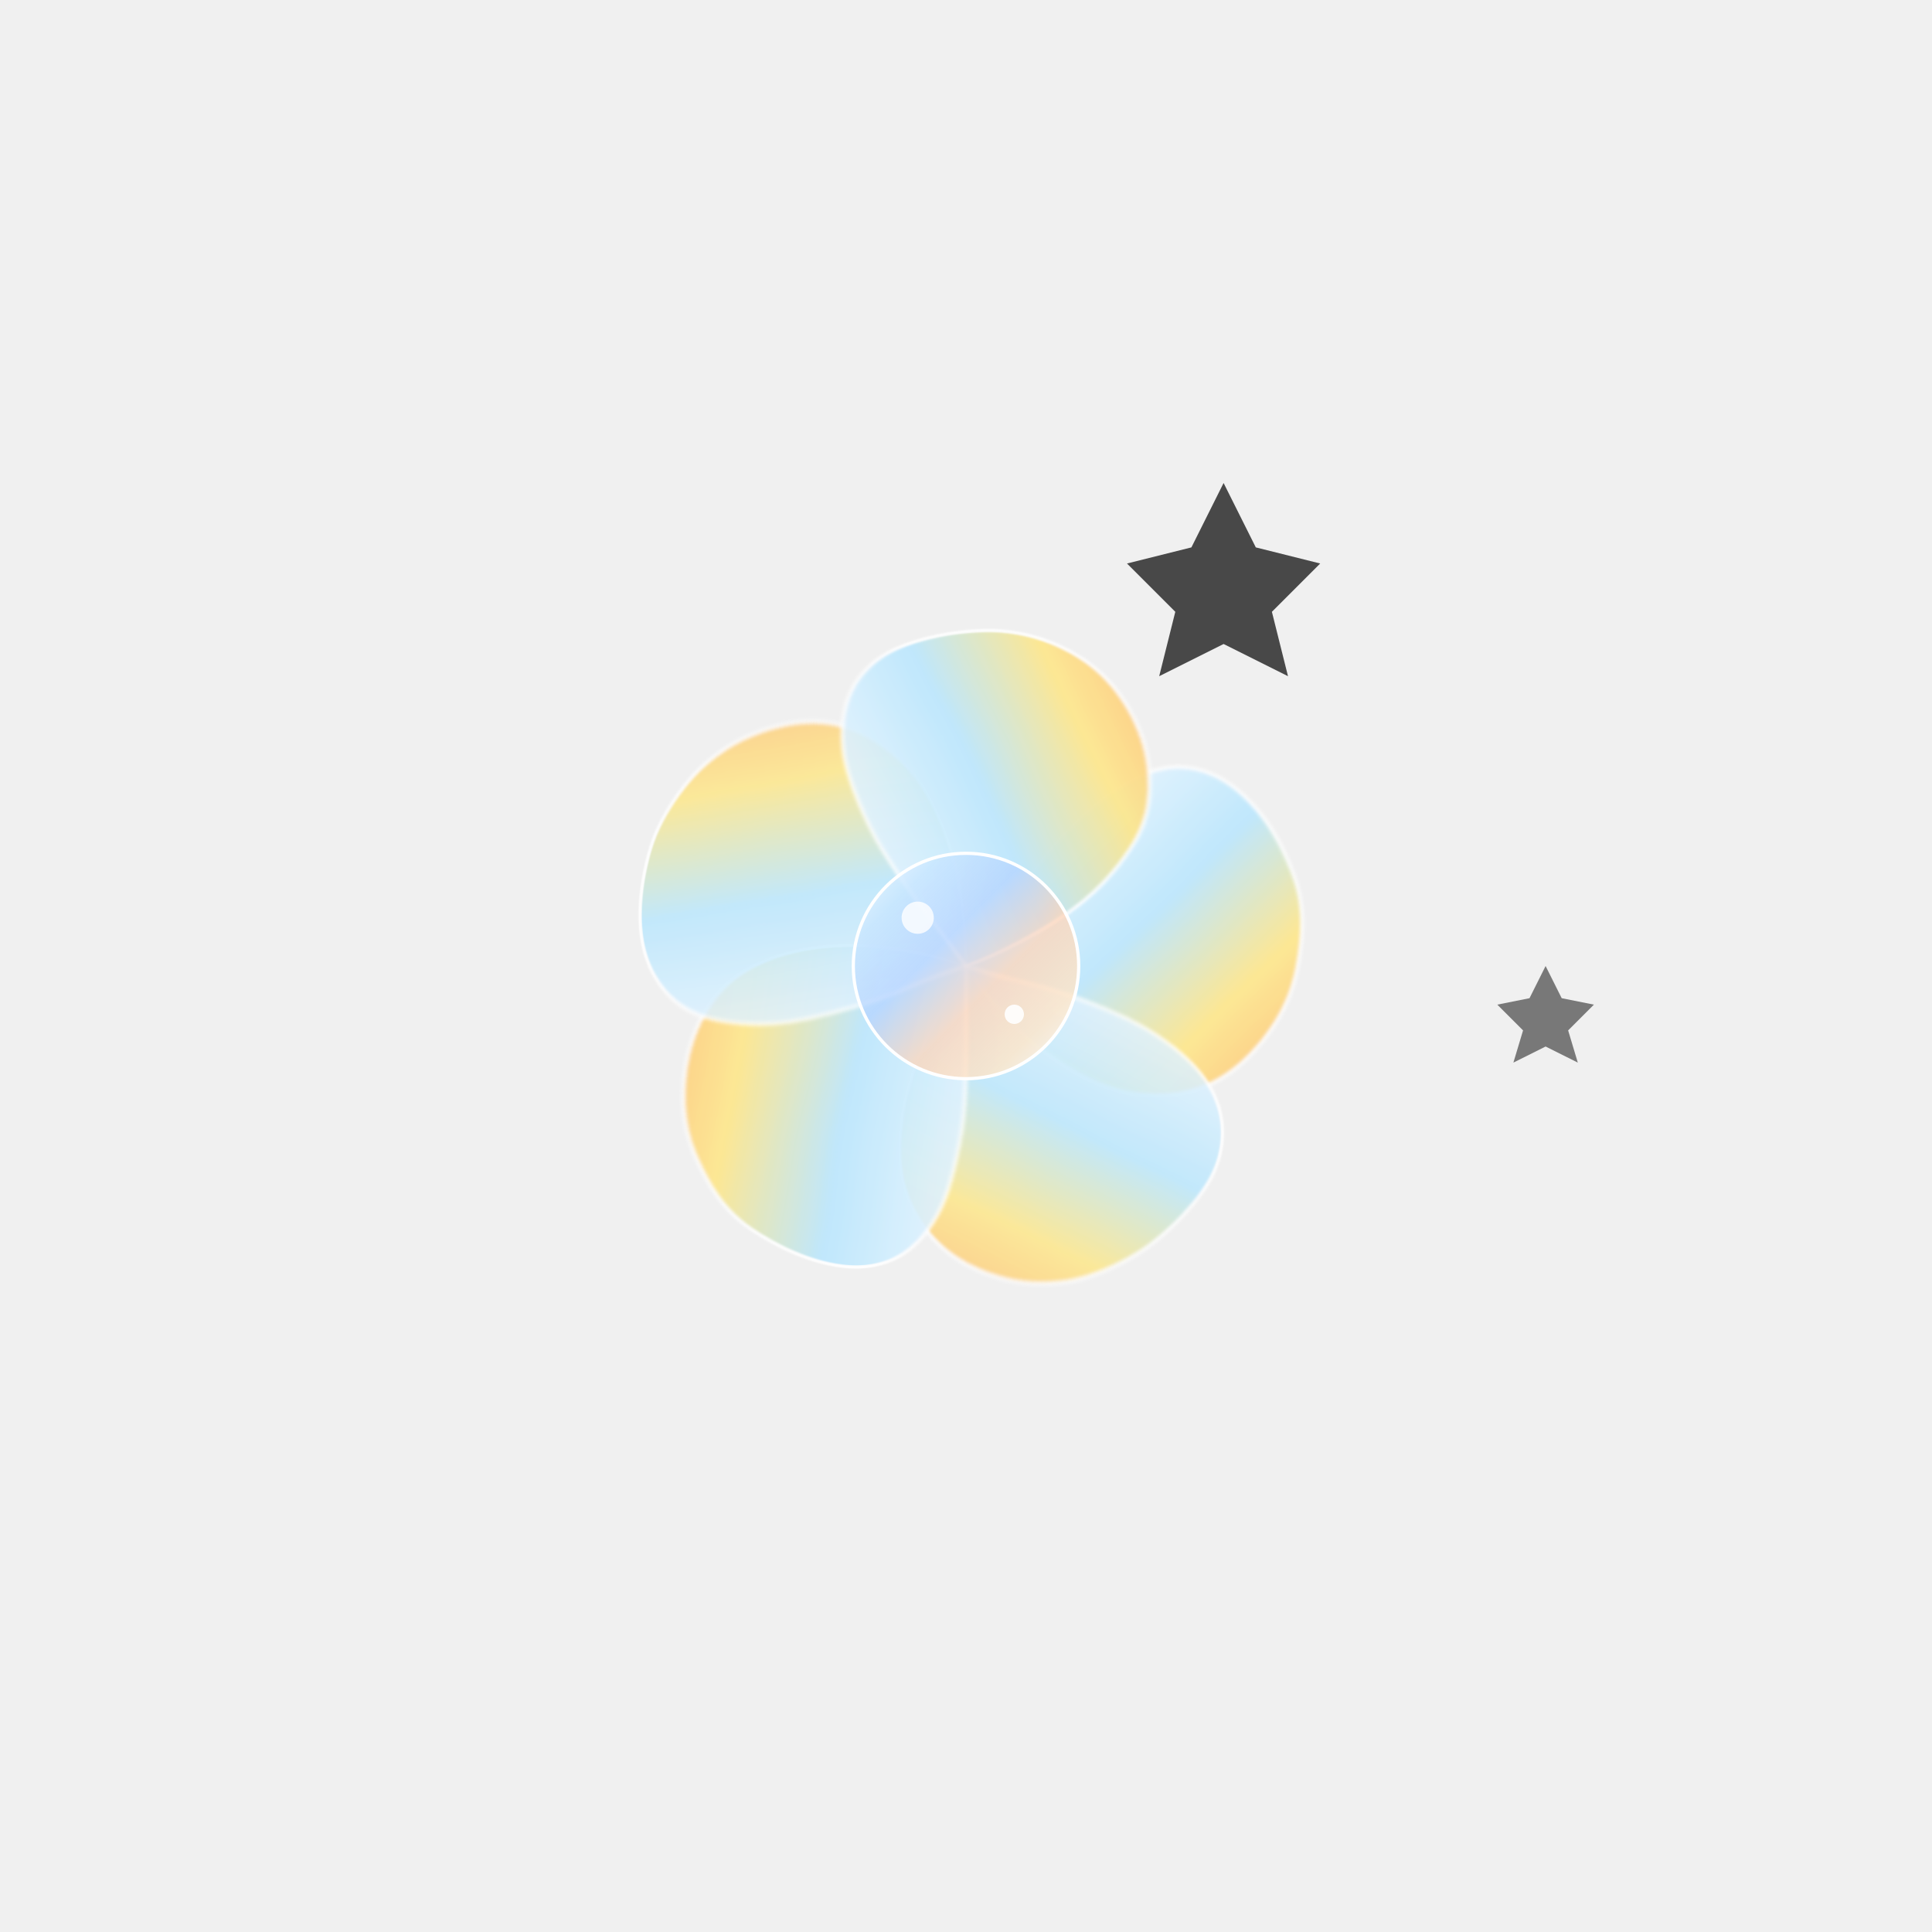
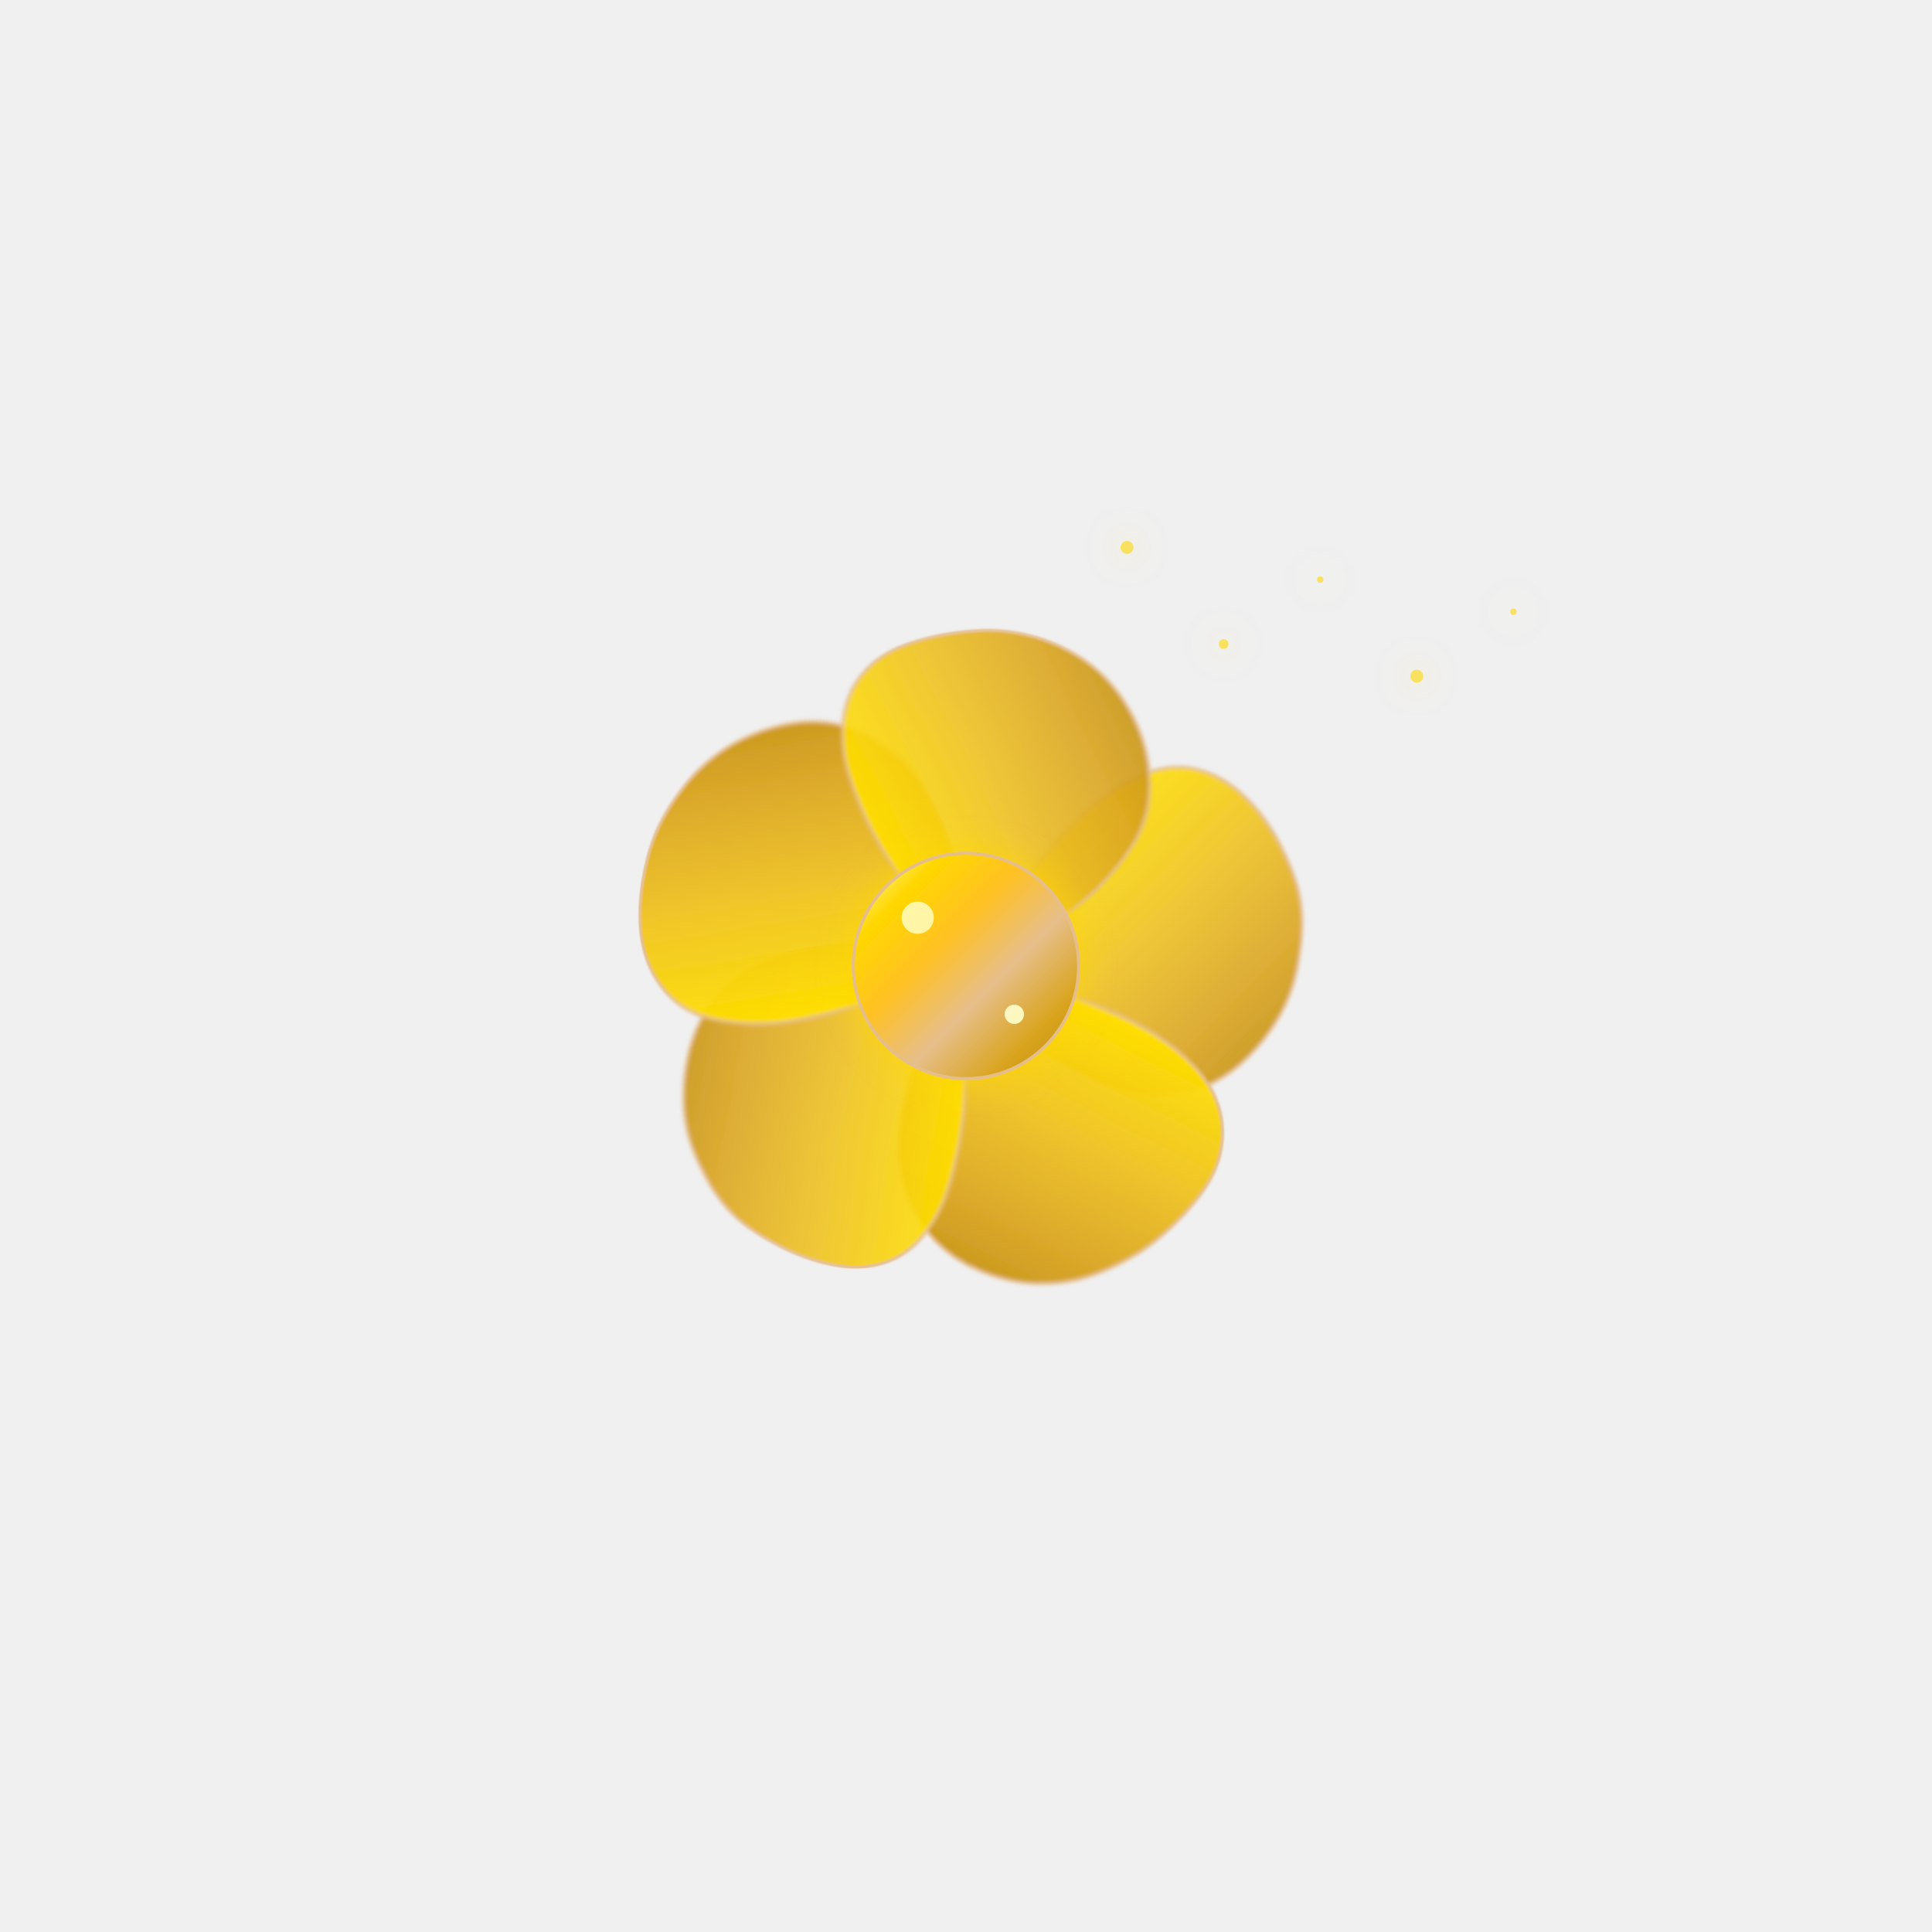
<svg xmlns="http://www.w3.org/2000/svg" width="600" height="600" viewBox="0 0 600 600">
  <defs>
-     <linearGradient id="petal-gradient" x1="0%" y1="0%" x2="100%" y2="100%">
-       <stop offset="0%" stop-color="#f1f5f9" />
-       <stop offset="25%" stop-color="#e0f2fe" />
-       <stop offset="50%" stop-color="#bae6fd" />
-       <stop offset="75%" stop-color="#fde68a" />
-       <stop offset="100%" stop-color="#fdba74" />
+     <linearGradient id="gold-gradient" x1="0%" y1="0%" x2="100%" y2="100%">
+       <stop offset="0%" stop-color="#FFD700" />
+       <stop offset="25%" stop-color="#FFDF00" />
+       <stop offset="50%" stop-color="#F0C420" />
+       <stop offset="75%" stop-color="#DAA520" />
+       <stop offset="100%" stop-color="#B8860B" />
    </linearGradient>
    <filter id="blur-filter" x="-50%" y="-50%" width="200%" height="200%">
      <feGaussianBlur in="SourceGraphic" stdDeviation="2" />
    </filter>
    <filter id="shimmer" x="-50%" y="-50%" width="200%" height="200%">
      <feTurbulence type="fractalNoise" baseFrequency="0.01" numOctaves="3" result="noise" />
      <feDisplacementMap in="SourceGraphic" in2="noise" scale="5" xChannelSelector="R" yChannelSelector="G" />
      <feGaussianBlur stdDeviation="0.5" />
    </filter>
-     <linearGradient id="holographic" x1="0%" y1="0%" x2="100%" y2="100%">
-       <stop offset="0%" stop-color="rgba(255, 255, 255, 0.8)" />
-       <stop offset="20%" stop-color="rgba(200, 230, 255, 0.8)" />
-       <stop offset="40%" stop-color="rgba(180, 210, 255, 0.7)" />
-       <stop offset="60%" stop-color="rgba(255, 210, 180, 0.7)" />
-       <stop offset="80%" stop-color="rgba(255, 230, 200, 0.8)" />
-       <stop offset="100%" stop-color="rgba(255, 255, 255, 0.8)" />
+     <linearGradient id="luxury-gold" x1="0%" y1="0%" x2="100%" y2="100%">
+       <stop offset="0%" stop-color="#FFFFCC" />
+       <stop offset="20%" stop-color="#FFD700" />
+       <stop offset="40%" stop-color="#FFC125" />
+       <stop offset="60%" stop-color="#E6BE8A" />
+       <stop offset="80%" stop-color="#DAA520" />
+       <stop offset="100%" stop-color="#B8860B" />
    </linearGradient>
+     <filter id="gold-glow" x="-50%" y="-50%" width="200%" height="200%">
+       <feGaussianBlur stdDeviation="5" result="blur" />
+       <feFlood flood-color="#FFD700" flood-opacity="0.7" result="color" />
+       <feComposite in="color" in2="blur" operator="in" result="glow" />
+       <feComposite in="SourceGraphic" in2="glow" operator="over" />
+     </filter>
  </defs>
  <g transform="translate(300, 300)">
    <g transform="rotate(0)">
-       <path d="M0,0 C40,-70 80,-80 100,-30 C120,20 60,80 0,0" fill="url(#petal-gradient)" stroke="white" stroke-width="1" opacity="0.9" filter="url(#shimmer)" />
+       <path d="M0,0 C40,-70 80,-80 100,-30 C120,20 60,80 0,0" fill="url(#gold-gradient)" stroke="#E6BE8A" stroke-width="1" opacity="0.9" filter="url(#shimmer)" />
    </g>
    <g transform="rotate(72)">
-       <path d="M0,0 C40,-70 80,-80 100,-30 C120,20 60,80 0,0" fill="url(#petal-gradient)" stroke="white" stroke-width="1" opacity="0.85" filter="url(#shimmer)" />
+       <path d="M0,0 C40,-70 80,-80 100,-30 C120,20 60,80 0,0" fill="url(#gold-gradient)" stroke="#E6BE8A" stroke-width="1" opacity="0.95" filter="url(#shimmer)" />
    </g>
    <g transform="rotate(144)">
-       <path d="M0,0 C40,-70 80,-80 100,-30 C120,20 60,80 0,0" fill="url(#petal-gradient)" stroke="white" stroke-width="1" opacity="0.9" filter="url(#shimmer)" />
+       <path d="M0,0 C40,-70 80,-80 100,-30 C120,20 60,80 0,0" fill="url(#gold-gradient)" stroke="#E6BE8A" stroke-width="1" opacity="0.9" filter="url(#shimmer)" />
    </g>
    <g transform="rotate(216)">
-       <path d="M0,0 C40,-70 80,-80 100,-30 C120,20 60,80 0,0" fill="url(#petal-gradient)" stroke="white" stroke-width="1" opacity="0.85" filter="url(#shimmer)" />
+       <path d="M0,0 C40,-70 80,-80 100,-30 C120,20 60,80 0,0" fill="url(#gold-gradient)" stroke="#E6BE8A" stroke-width="1" opacity="0.95" filter="url(#shimmer)" />
    </g>
    <g transform="rotate(288)">
-       <path d="M0,0 C40,-70 80,-80 100,-30 C120,20 60,80 0,0" fill="url(#petal-gradient)" stroke="white" stroke-width="1" opacity="0.9" filter="url(#shimmer)" />
+       <path d="M0,0 C40,-70 80,-80 100,-30 C120,20 60,80 0,0" fill="url(#gold-gradient)" stroke="#E6BE8A" stroke-width="1" opacity="0.9" filter="url(#shimmer)" />
    </g>
-     <circle cx="0" cy="0" r="35" fill="url(#holographic)" stroke="white" stroke-width="1" />
-     <circle cx="-15" cy="-15" r="5" fill="white" opacity="0.8" />
-     <circle cx="15" cy="15" r="3" fill="white" opacity="0.9" />
+     <circle cx="0" cy="0" r="35" fill="url(#luxury-gold)" stroke="#E6BE8A" stroke-width="1" filter="url(#gold-glow)" />
+     <circle cx="-15" cy="-15" r="5" fill="#FFFFCC" opacity="0.8" />
+     <circle cx="15" cy="15" r="3" fill="#FFFFCC" opacity="0.9" />
  </g>
-   <path d="M380,150 L390,170 L410,175 L395,190 L400,210 L380,200 L360,210 L365,190 L350,175 L370,170 Z" fill="black" opacity="0.7" />
-   <path d="M480,300 L485,310 L495,312 L487,320 L490,330 L480,325 L470,330 L473,320 L465,312 L475,310 Z" fill="black" opacity="0.5" />
+   <g filter="url(#gold-glow)" opacity="0.6">
+     <circle cx="350" cy="170" r="2" fill="#FFD700" />
+     <circle cx="380" cy="200" r="1.5" fill="#FFD700" />
+     <circle cx="410" cy="180" r="1" fill="#FFD700" />
+     <circle cx="440" cy="210" r="2" fill="#FFD700" />
+     <circle cx="470" cy="190" r="1" fill="#FFD700" />
+   </g>
</svg>
